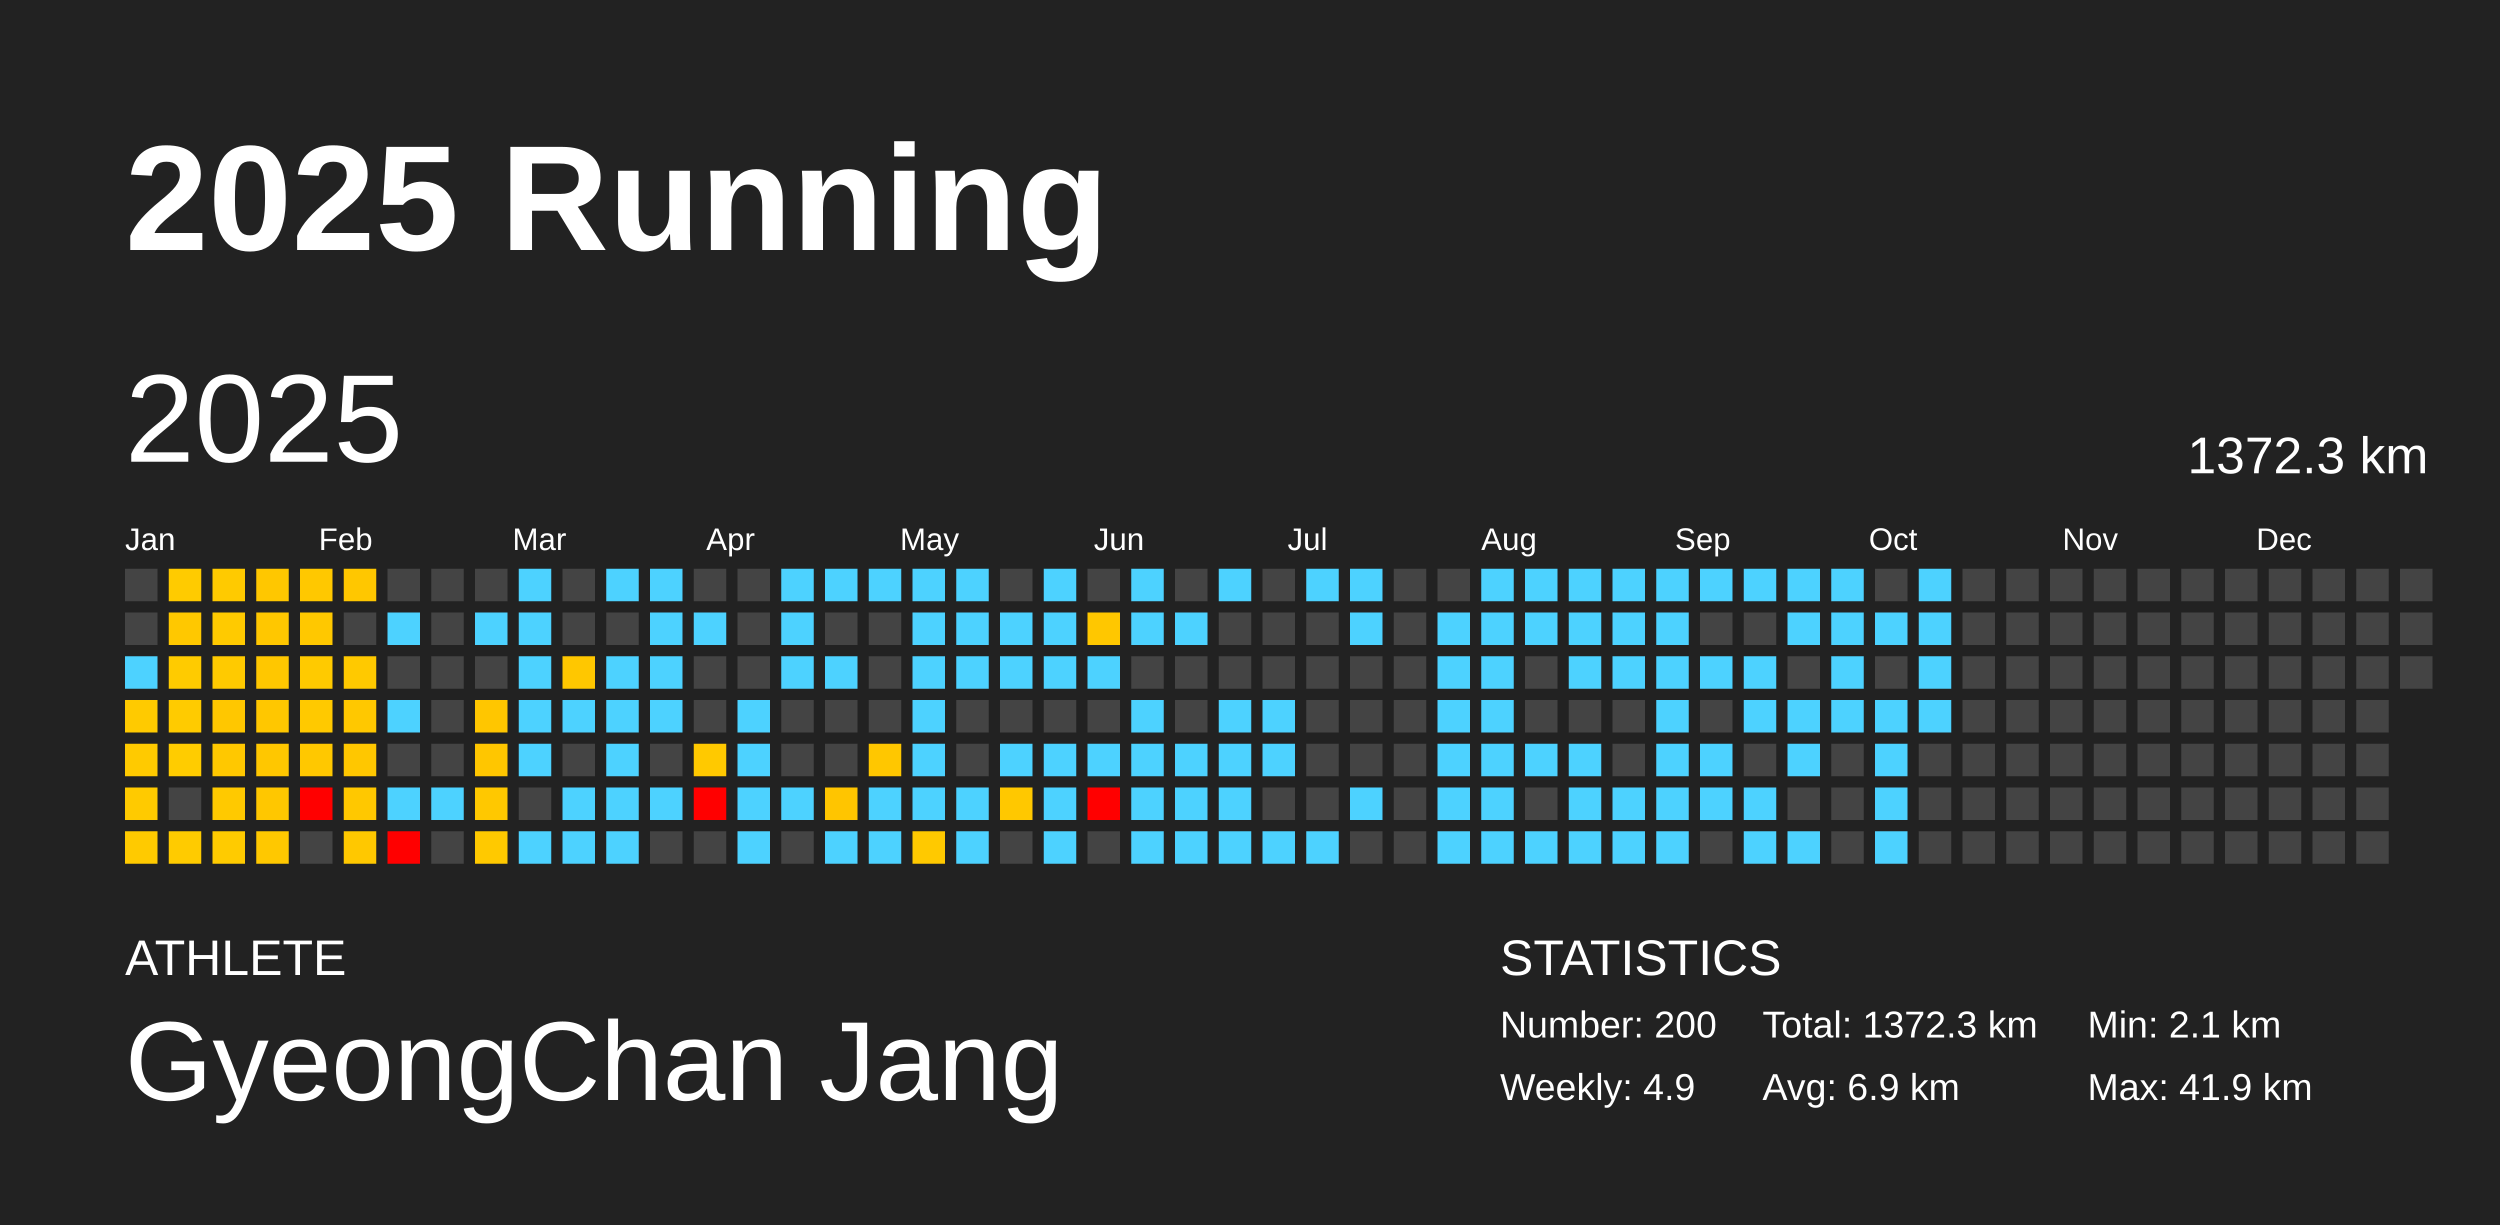
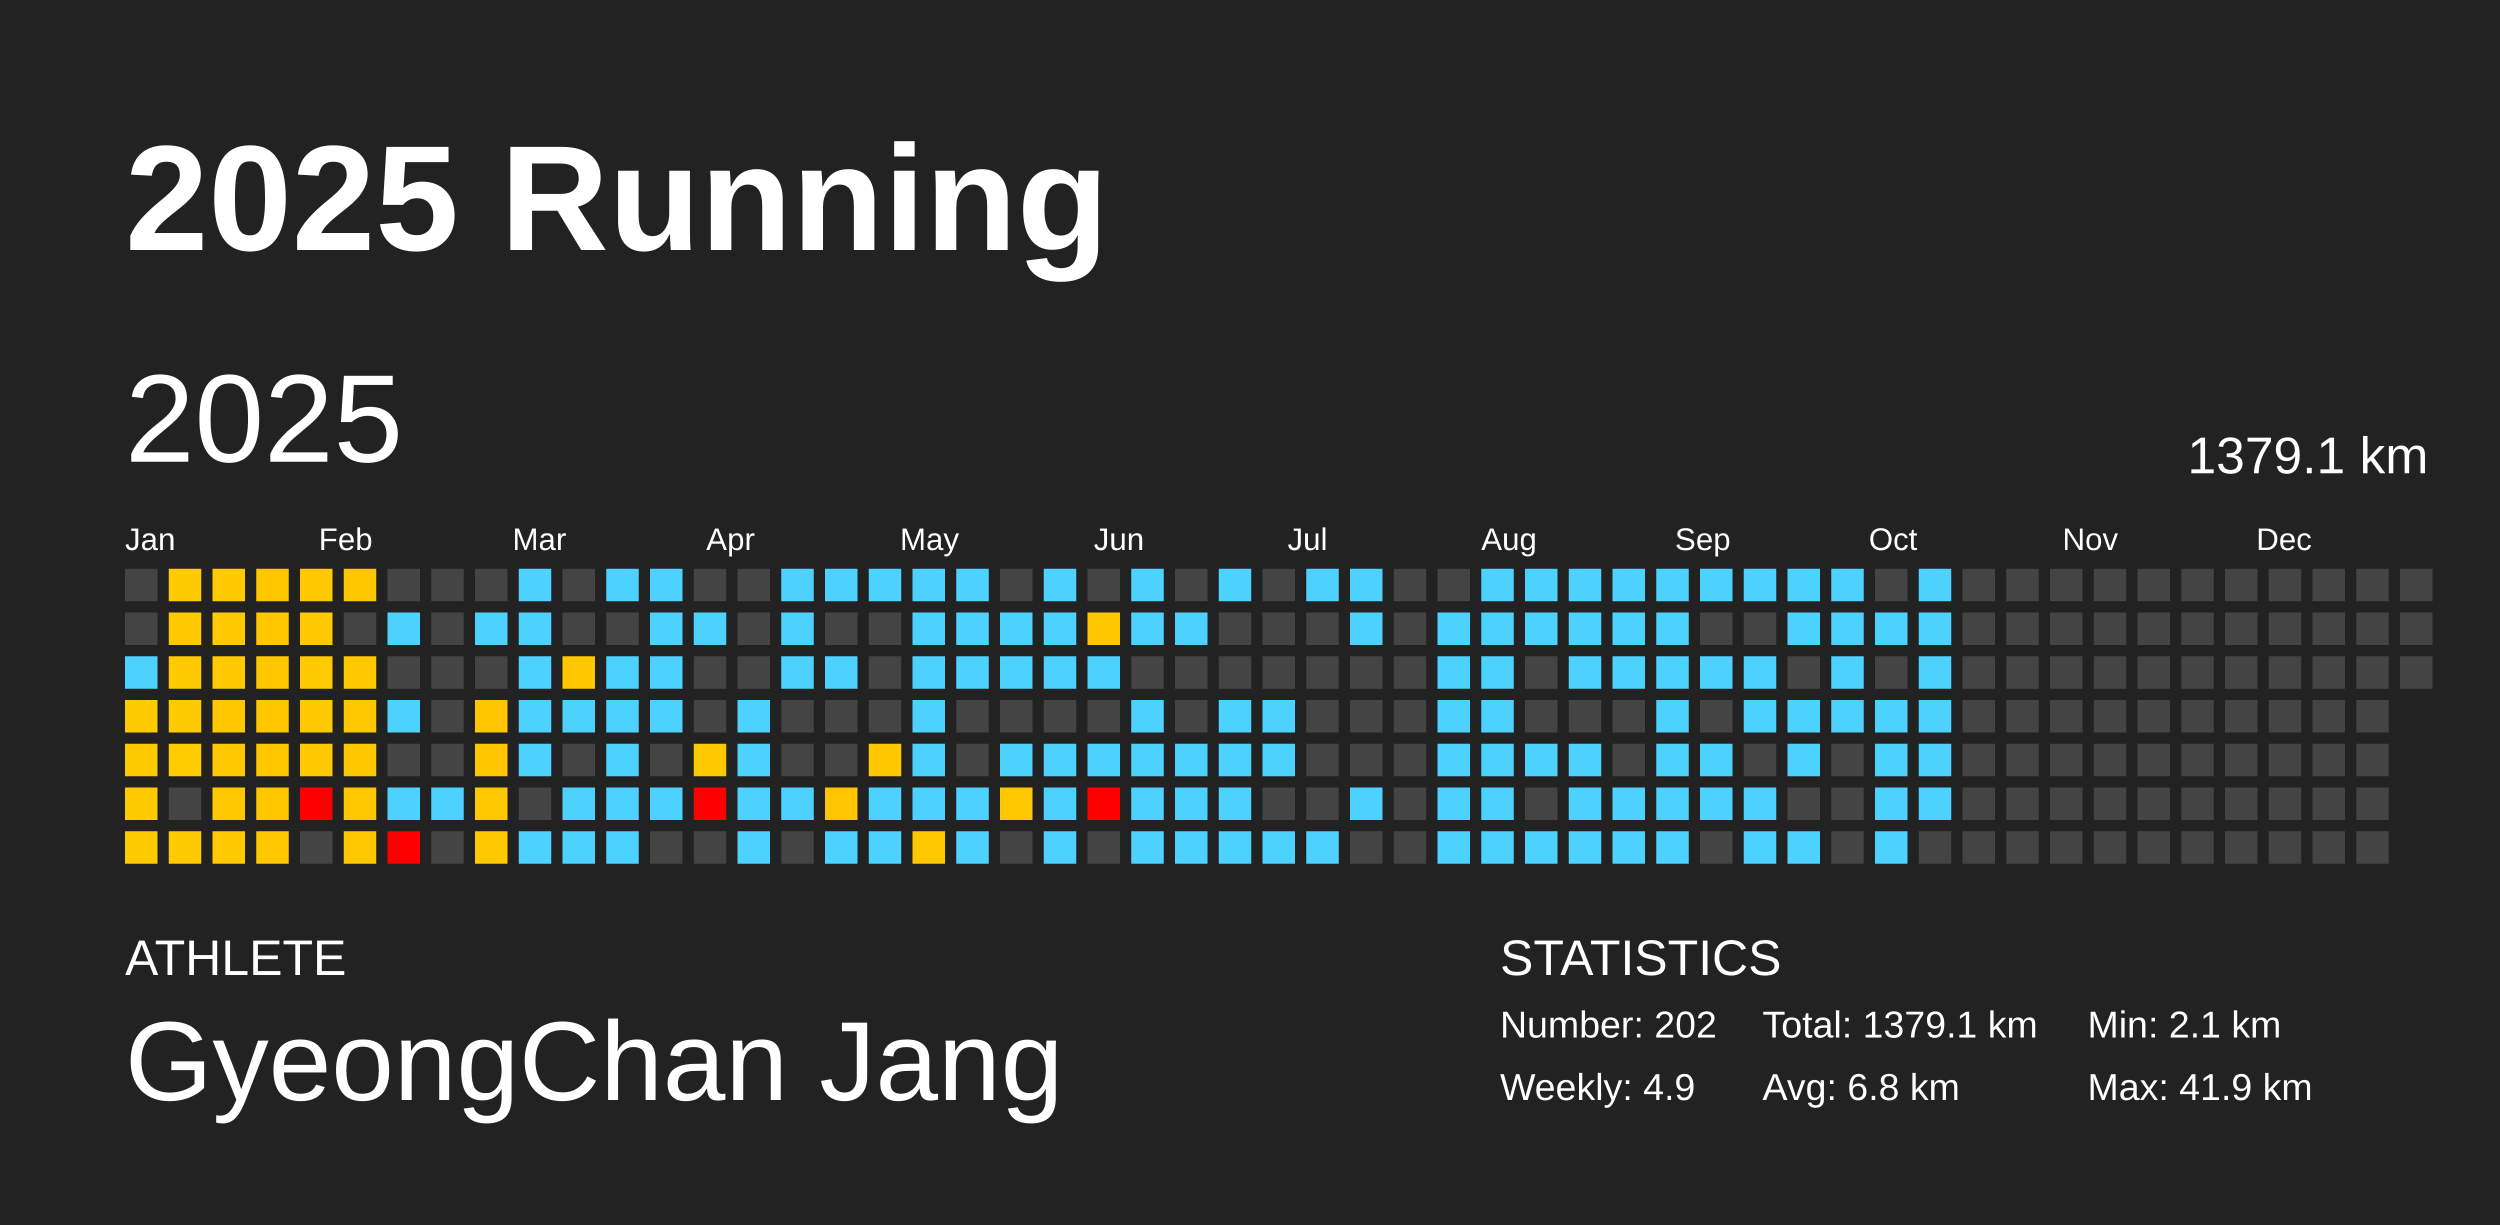
<svg xmlns="http://www.w3.org/2000/svg" baseProfile="full" height="98mm" version="1.1" viewBox="0,0,200,98" width="200mm">
  <defs />
  <rect fill="#222222" height="98" width="200" x="0" y="0" />
  <text fill="#FFFFFF" style="font-size:12px; font-family:Arial; font-weight:bold;" x="10" y="20">2025 Running</text>
  <text fill="#FFFFFF" style="font-size:4px; font-family:Arial" x="10" y="78">ATHLETE</text>
  <text fill="#FFFFFF" style="font-size:9px; font-family:Arial" x="10" y="88">GyeongChan Jang</text>
  <text fill="#FFFFFF" style="font-size:4px; font-family:Arial" x="120" y="78">STATISTICS</text>
-   <text fill="#FFFFFF" style="font-size:3px; font-family:Arial" x="120" y="83">Number: 200</text>
+   <text fill="#FFFFFF" style="font-size:3px; font-family:Arial" x="120" y="83">Number: 202</text>
  <text fill="#FFFFFF" style="font-size:3px; font-family:Arial" x="120" y="88">Weekly: 4.9</text>
-   <text fill="#FFFFFF" style="font-size:3px; font-family:Arial" x="141" y="83">Total: 1372.3 km</text>
-   <text fill="#FFFFFF" style="font-size:3px; font-family:Arial" x="141" y="88">Avg: 6.9 km</text>
+   <text fill="#FFFFFF" style="font-size:3px; font-family:Arial" x="141" y="83">Total: 1379.1 km</text>
+   <text fill="#FFFFFF" style="font-size:3px; font-family:Arial" x="141" y="88">Avg: 6.8 km</text>
  <text fill="#FFFFFF" style="font-size:3px; font-family:Arial" x="167" y="83">Min: 2.1 km</text>
  <text fill="#FFFFFF" style="font-size:3px; font-family:Arial" x="167" y="88">Max: 41.9 km</text>
  <text dominant-baseline="hanging" fill="#FFFFFF" style="font-size:10.0px; font-family:Arial;" x="10" y="30">2025</text>
-   <text dominant-baseline="hanging" fill="#FFFFFF" style="font-size:4.125px; font-family:Arial;" x="175" y="35">1372.3 km</text>
+   <text dominant-baseline="hanging" fill="#FFFFFF" style="font-size:4.125px; font-family:Arial;" x="175" y="35">1379.1 km</text>
  <text fill="#FFFFFF" style="font-size:2.5px; font-family:Arial" x="10.0" y="44">Jan</text>
  <text fill="#FFFFFF" style="font-size:2.5px; font-family:Arial" x="25.5" y="44">Feb</text>
  <text fill="#FFFFFF" style="font-size:2.5px; font-family:Arial" x="41.0" y="44">Mar</text>
  <text fill="#FFFFFF" style="font-size:2.5px; font-family:Arial" x="56.5" y="44">Apr</text>
  <text fill="#FFFFFF" style="font-size:2.5px; font-family:Arial" x="72.0" y="44">May</text>
  <text fill="#FFFFFF" style="font-size:2.5px; font-family:Arial" x="87.5" y="44">Jun</text>
  <text fill="#FFFFFF" style="font-size:2.5px; font-family:Arial" x="103.0" y="44">Jul</text>
  <text fill="#FFFFFF" style="font-size:2.5px; font-family:Arial" x="118.5" y="44">Aug</text>
  <text fill="#FFFFFF" style="font-size:2.5px; font-family:Arial" x="134.0" y="44">Sep</text>
  <text fill="#FFFFFF" style="font-size:2.5px; font-family:Arial" x="149.5" y="44">Oct</text>
  <text fill="#FFFFFF" style="font-size:2.5px; font-family:Arial" x="165.0" y="44">Nov</text>
  <text fill="#FFFFFF" style="font-size:2.5px; font-family:Arial" x="180.5" y="44">Dec</text>
  <rect fill="#444444" height="2.6" width="2.6" x="10.0" y="45.5" />
  <rect fill="#444444" height="2.6" width="2.6" x="10.0" y="49.0" />
  <rect fill="#4dd2ff" height="2.6" width="2.6" x="10.0" y="52.5" />
  <rect fill="#ffca00" height="2.6" width="2.6" x="10.0" y="56.0" />
  <rect fill="#ffca00" height="2.6" width="2.6" x="10.0" y="59.5" />
  <rect fill="#ffca00" height="2.6" width="2.6" x="10.0" y="63.0" />
  <rect fill="#ffca00" height="2.6" width="2.6" x="10.0" y="66.5" />
  <rect fill="#ffcb00" height="2.6" width="2.6" x="13.5" y="45.5" />
  <rect fill="#ffc800" height="2.6" width="2.6" x="13.5" y="49.0" />
  <rect fill="#ffcb00" height="2.6" width="2.6" x="13.5" y="52.5" />
  <rect fill="#ffcb00" height="2.6" width="2.6" x="13.5" y="56.0" />
  <rect fill="#ffcc00" height="2.6" width="2.6" x="13.5" y="59.5" />
  <rect fill="#444444" height="2.6" width="2.6" x="13.5" y="63.0" />
  <rect fill="#ffcb00" height="2.6" width="2.6" x="13.5" y="66.5" />
  <rect fill="#ffca00" height="2.6" width="2.6" x="17.0" y="45.5" />
  <rect fill="#ffca00" height="2.6" width="2.6" x="17.0" y="49.0" />
  <rect fill="#ffca00" height="2.6" width="2.6" x="17.0" y="52.5" />
  <rect fill="#ffc700" height="2.6" width="2.6" x="17.0" y="56.0" />
  <rect fill="#ffc800" height="2.6" width="2.6" x="17.0" y="59.5" />
  <rect fill="#ffc900" height="2.6" width="2.6" x="17.0" y="63.0" />
  <rect fill="#ffcb00" height="2.6" width="2.6" x="17.0" y="66.5" />
  <rect fill="#ffc700" height="2.6" width="2.6" x="20.5" y="45.5" />
  <rect fill="#ffc700" height="2.6" width="2.6" x="20.5" y="49.0" />
  <rect fill="#ffc700" height="2.6" width="2.6" x="20.5" y="52.5" />
  <rect fill="#ffc700" height="2.6" width="2.6" x="20.5" y="56.0" />
  <rect fill="#ffc700" height="2.6" width="2.6" x="20.5" y="59.5" />
  <rect fill="#ffc700" height="2.6" width="2.6" x="20.5" y="63.0" />
  <rect fill="#ffc800" height="2.6" width="2.6" x="20.5" y="66.5" />
  <rect fill="#ffc800" height="2.6" width="2.6" x="24.0" y="45.5" />
  <rect fill="#ffc800" height="2.6" width="2.6" x="24.0" y="49.0" />
  <rect fill="#ffca00" height="2.6" width="2.6" x="24.0" y="52.5" />
  <rect fill="#ffc900" height="2.6" width="2.6" x="24.0" y="56.0" />
  <rect fill="#ffc800" height="2.6" width="2.6" x="24.0" y="59.5" />
  <rect fill="red" height="2.6" width="2.6" x="24.0" y="63.0" />
  <rect fill="#444444" height="2.6" width="2.6" x="24.0" y="66.5" />
  <rect fill="#ffc700" height="2.6" width="2.6" x="27.5" y="45.5" />
  <rect fill="#444444" height="2.6" width="2.6" x="27.5" y="49.0" />
  <rect fill="#ffc900" height="2.6" width="2.6" x="27.5" y="52.5" />
  <rect fill="#ffc800" height="2.6" width="2.6" x="27.5" y="56.0" />
  <rect fill="#ffc700" height="2.6" width="2.6" x="27.5" y="59.5" />
  <rect fill="#ffc800" height="2.6" width="2.6" x="27.5" y="63.0" />
  <rect fill="#ffc800" height="2.6" width="2.6" x="27.5" y="66.5" />
  <rect fill="#444444" height="2.6" width="2.6" x="31.0" y="45.5" />
  <rect fill="#4dd2ff" height="2.6" width="2.6" x="31.0" y="49.0" />
  <rect fill="#444444" height="2.6" width="2.6" x="31.0" y="52.5" />
  <rect fill="#4dd2ff" height="2.6" width="2.6" x="31.0" y="56.0" />
  <rect fill="#444444" height="2.6" width="2.6" x="31.0" y="59.5" />
  <rect fill="#4dd2ff" height="2.6" width="2.6" x="31.0" y="63.0" />
  <rect fill="red" height="2.6" width="2.6" x="31.0" y="66.5" />
  <rect fill="#444444" height="2.6" width="2.6" x="34.5" y="45.5" />
  <rect fill="#444444" height="2.6" width="2.6" x="34.5" y="49.0" />
  <rect fill="#444444" height="2.6" width="2.6" x="34.5" y="52.5" />
  <rect fill="#444444" height="2.6" width="2.6" x="34.5" y="56.0" />
  <rect fill="#444444" height="2.6" width="2.6" x="34.5" y="59.5" />
  <rect fill="#4dd2ff" height="2.6" width="2.6" x="34.5" y="63.0" />
  <rect fill="#444444" height="2.6" width="2.6" x="34.5" y="66.5" />
  <rect fill="#444444" height="2.6" width="2.6" x="38.0" y="45.5" />
  <rect fill="#4dd2ff" height="2.6" width="2.6" x="38.0" y="49.0" />
  <rect fill="#444444" height="2.6" width="2.6" x="38.0" y="52.5" />
  <rect fill="#ffc600" height="2.6" width="2.6" x="38.0" y="56.0" />
  <rect fill="#ffc600" height="2.6" width="2.6" x="38.0" y="59.5" />
  <rect fill="#ffc800" height="2.6" width="2.6" x="38.0" y="63.0" />
  <rect fill="#ffc900" height="2.6" width="2.6" x="38.0" y="66.5" />
  <rect fill="#4dd2ff" height="2.6" width="2.6" x="41.5" y="45.5" />
  <rect fill="#4dd2ff" height="2.6" width="2.6" x="41.5" y="49.0" />
  <rect fill="#4dd2ff" height="2.6" width="2.6" x="41.5" y="52.5" />
  <rect fill="#4dd2ff" height="2.6" width="2.6" x="41.5" y="56.0" />
  <rect fill="#4dd2ff" height="2.6" width="2.6" x="41.5" y="59.5" />
  <rect fill="#444444" height="2.6" width="2.6" x="41.5" y="63.0" />
  <rect fill="#4dd2ff" height="2.6" width="2.6" x="41.5" y="66.5" />
  <rect fill="#444444" height="2.6" width="2.6" x="45.0" y="45.5" />
  <rect fill="#444444" height="2.6" width="2.6" x="45.0" y="49.0" />
  <rect fill="#ffc700" height="2.6" width="2.6" x="45.0" y="52.5" />
  <rect fill="#4dd2ff" height="2.6" width="2.6" x="45.0" y="56.0" />
  <rect fill="#444444" height="2.6" width="2.6" x="45.0" y="59.5" />
  <rect fill="#4dd2ff" height="2.6" width="2.6" x="45.0" y="63.0" />
  <rect fill="#4dd2ff" height="2.6" width="2.6" x="45.0" y="66.5" />
  <rect fill="#4dd2ff" height="2.6" width="2.6" x="48.5" y="45.5" />
  <rect fill="#444444" height="2.6" width="2.6" x="48.5" y="49.0" />
  <rect fill="#4dd2ff" height="2.6" width="2.6" x="48.5" y="52.5" />
  <rect fill="#4dd2ff" height="2.6" width="2.6" x="48.5" y="56.0" />
  <rect fill="#4dd2ff" height="2.6" width="2.6" x="48.5" y="59.5" />
  <rect fill="#4dd2ff" height="2.6" width="2.6" x="48.5" y="63.0" />
  <rect fill="#4dd2ff" height="2.6" width="2.6" x="48.5" y="66.5" />
  <rect fill="#4dd2ff" height="2.6" width="2.6" x="52.0" y="45.5" />
  <rect fill="#4dd2ff" height="2.6" width="2.6" x="52.0" y="49.0" />
  <rect fill="#4dd2ff" height="2.6" width="2.6" x="52.0" y="52.5" />
  <rect fill="#4dd2ff" height="2.6" width="2.6" x="52.0" y="56.0" />
  <rect fill="#444444" height="2.6" width="2.6" x="52.0" y="59.5" />
  <rect fill="#4dd2ff" height="2.6" width="2.6" x="52.0" y="63.0" />
  <rect fill="#444444" height="2.6" width="2.6" x="52.0" y="66.5" />
  <rect fill="#444444" height="2.6" width="2.6" x="55.5" y="45.5" />
  <rect fill="#4dd2ff" height="2.6" width="2.6" x="55.5" y="49.0" />
  <rect fill="#444444" height="2.6" width="2.6" x="55.5" y="52.5" />
  <rect fill="#444444" height="2.6" width="2.6" x="55.5" y="56.0" />
  <rect fill="#ffc900" height="2.6" width="2.6" x="55.5" y="59.5" />
  <rect fill="red" height="2.6" width="2.6" x="55.5" y="63.0" />
  <rect fill="#444444" height="2.6" width="2.6" x="55.5" y="66.5" />
  <rect fill="#444444" height="2.6" width="2.6" x="59.0" y="45.5" />
  <rect fill="#444444" height="2.6" width="2.6" x="59.0" y="49.0" />
  <rect fill="#444444" height="2.6" width="2.6" x="59.0" y="52.5" />
  <rect fill="#4dd2ff" height="2.6" width="2.6" x="59.0" y="56.0" />
  <rect fill="#4dd2ff" height="2.6" width="2.6" x="59.0" y="59.5" />
  <rect fill="#4dd2ff" height="2.6" width="2.6" x="59.0" y="63.0" />
  <rect fill="#4dd2ff" height="2.6" width="2.6" x="59.0" y="66.5" />
  <rect fill="#4dd2ff" height="2.6" width="2.6" x="62.5" y="45.5" />
  <rect fill="#4dd2ff" height="2.6" width="2.6" x="62.5" y="49.0" />
  <rect fill="#4dd2ff" height="2.6" width="2.6" x="62.5" y="52.5" />
  <rect fill="#444444" height="2.6" width="2.6" x="62.5" y="56.0" />
  <rect fill="#444444" height="2.6" width="2.6" x="62.5" y="59.5" />
  <rect fill="#4dd2ff" height="2.6" width="2.6" x="62.5" y="63.0" />
  <rect fill="#444444" height="2.6" width="2.6" x="62.5" y="66.5" />
  <rect fill="#4dd2ff" height="2.6" width="2.6" x="66.0" y="45.5" />
  <rect fill="#444444" height="2.6" width="2.6" x="66.0" y="49.0" />
  <rect fill="#4dd2ff" height="2.6" width="2.6" x="66.0" y="52.5" />
  <rect fill="#444444" height="2.6" width="2.6" x="66.0" y="56.0" />
  <rect fill="#444444" height="2.6" width="2.6" x="66.0" y="59.5" />
  <rect fill="#ffc500" height="2.6" width="2.6" x="66.0" y="63.0" />
  <rect fill="#4dd2ff" height="2.6" width="2.6" x="66.0" y="66.5" />
  <rect fill="#4dd2ff" height="2.6" width="2.6" x="69.5" y="45.5" />
  <rect fill="#444444" height="2.6" width="2.6" x="69.5" y="49.0" />
  <rect fill="#444444" height="2.6" width="2.6" x="69.5" y="52.5" />
  <rect fill="#444444" height="2.6" width="2.6" x="69.5" y="56.0" />
  <rect fill="#ffc700" height="2.6" width="2.6" x="69.5" y="59.5" />
  <rect fill="#4dd2ff" height="2.6" width="2.6" x="69.5" y="63.0" />
  <rect fill="#4dd2ff" height="2.6" width="2.6" x="69.5" y="66.5" />
  <rect fill="#4dd2ff" height="2.6" width="2.6" x="73.0" y="45.5" />
  <rect fill="#4dd2ff" height="2.6" width="2.6" x="73.0" y="49.0" />
  <rect fill="#4dd2ff" height="2.6" width="2.6" x="73.0" y="52.5" />
  <rect fill="#4dd2ff" height="2.6" width="2.6" x="73.0" y="56.0" />
  <rect fill="#4dd2ff" height="2.6" width="2.6" x="73.0" y="59.5" />
  <rect fill="#4dd2ff" height="2.6" width="2.6" x="73.0" y="63.0" />
  <rect fill="#ffc900" height="2.6" width="2.6" x="73.0" y="66.5" />
  <rect fill="#4dd2ff" height="2.6" width="2.6" x="76.5" y="45.5" />
  <rect fill="#4dd2ff" height="2.6" width="2.6" x="76.5" y="49.0" />
  <rect fill="#4dd2ff" height="2.6" width="2.6" x="76.5" y="52.5" />
  <rect fill="#444444" height="2.6" width="2.6" x="76.5" y="56.0" />
  <rect fill="#444444" height="2.6" width="2.6" x="76.5" y="59.5" />
  <rect fill="#4dd2ff" height="2.6" width="2.6" x="76.5" y="63.0" />
  <rect fill="#4dd2ff" height="2.6" width="2.6" x="76.5" y="66.5" />
  <rect fill="#444444" height="2.6" width="2.6" x="80.0" y="45.5" />
  <rect fill="#4dd2ff" height="2.6" width="2.6" x="80.0" y="49.0" />
  <rect fill="#4dd2ff" height="2.6" width="2.6" x="80.0" y="52.5" />
  <rect fill="#444444" height="2.6" width="2.6" x="80.0" y="56.0" />
  <rect fill="#4dd2ff" height="2.6" width="2.6" x="80.0" y="59.5" />
  <rect fill="#ffc800" height="2.6" width="2.6" x="80.0" y="63.0" />
  <rect fill="#444444" height="2.6" width="2.6" x="80.0" y="66.5" />
  <rect fill="#4dd2ff" height="2.6" width="2.6" x="83.5" y="45.5" />
  <rect fill="#4dd2ff" height="2.6" width="2.6" x="83.5" y="49.0" />
  <rect fill="#4dd2ff" height="2.6" width="2.6" x="83.5" y="52.5" />
  <rect fill="#444444" height="2.6" width="2.6" x="83.5" y="56.0" />
  <rect fill="#4dd2ff" height="2.6" width="2.6" x="83.5" y="59.5" />
  <rect fill="#4dd2ff" height="2.6" width="2.6" x="83.5" y="63.0" />
  <rect fill="#4dd2ff" height="2.6" width="2.6" x="83.5" y="66.5" />
  <rect fill="#444444" height="2.6" width="2.6" x="87.0" y="45.5" />
  <rect fill="#ffc700" height="2.6" width="2.6" x="87.0" y="49.0" />
  <rect fill="#4dd2ff" height="2.6" width="2.6" x="87.0" y="52.5" />
  <rect fill="#444444" height="2.6" width="2.6" x="87.0" y="56.0" />
  <rect fill="#4dd2ff" height="2.6" width="2.6" x="87.0" y="59.5" />
  <rect fill="red" height="2.6" width="2.6" x="87.0" y="63.0" />
  <rect fill="#444444" height="2.6" width="2.6" x="87.0" y="66.5" />
  <rect fill="#4dd2ff" height="2.6" width="2.6" x="90.5" y="45.5" />
  <rect fill="#4dd2ff" height="2.6" width="2.6" x="90.5" y="49.0" />
  <rect fill="#444444" height="2.6" width="2.6" x="90.5" y="52.5" />
  <rect fill="#4dd2ff" height="2.6" width="2.6" x="90.5" y="56.0" />
  <rect fill="#4dd2ff" height="2.6" width="2.6" x="90.5" y="59.5" />
  <rect fill="#4dd2ff" height="2.6" width="2.6" x="90.5" y="63.0" />
  <rect fill="#4dd2ff" height="2.6" width="2.6" x="90.5" y="66.5" />
  <rect fill="#444444" height="2.6" width="2.6" x="94.0" y="45.5" />
  <rect fill="#4dd2ff" height="2.6" width="2.6" x="94.0" y="49.0" />
  <rect fill="#444444" height="2.6" width="2.6" x="94.0" y="52.5" />
  <rect fill="#444444" height="2.6" width="2.6" x="94.0" y="56.0" />
  <rect fill="#4dd2ff" height="2.6" width="2.6" x="94.0" y="59.5" />
  <rect fill="#4dd2ff" height="2.6" width="2.6" x="94.0" y="63.0" />
  <rect fill="#4dd2ff" height="2.6" width="2.6" x="94.0" y="66.5" />
  <rect fill="#4dd2ff" height="2.6" width="2.6" x="97.5" y="45.5" />
  <rect fill="#444444" height="2.6" width="2.6" x="97.5" y="49.0" />
  <rect fill="#444444" height="2.6" width="2.6" x="97.5" y="52.5" />
  <rect fill="#4dd2ff" height="2.6" width="2.6" x="97.5" y="56.0" />
  <rect fill="#4dd2ff" height="2.6" width="2.6" x="97.5" y="59.5" />
  <rect fill="#4dd2ff" height="2.6" width="2.6" x="97.5" y="63.0" />
  <rect fill="#4dd2ff" height="2.6" width="2.6" x="97.5" y="66.5" />
  <rect fill="#444444" height="2.6" width="2.6" x="101.0" y="45.5" />
  <rect fill="#444444" height="2.6" width="2.6" x="101.0" y="49.0" />
  <rect fill="#444444" height="2.6" width="2.6" x="101.0" y="52.5" />
  <rect fill="#4dd2ff" height="2.6" width="2.6" x="101.0" y="56.0" />
  <rect fill="#4dd2ff" height="2.6" width="2.6" x="101.0" y="59.5" />
  <rect fill="#444444" height="2.6" width="2.6" x="101.0" y="63.0" />
  <rect fill="#4dd2ff" height="2.6" width="2.6" x="101.0" y="66.5" />
  <rect fill="#4dd2ff" height="2.6" width="2.6" x="104.5" y="45.5" />
  <rect fill="#444444" height="2.6" width="2.6" x="104.5" y="49.0" />
  <rect fill="#444444" height="2.6" width="2.6" x="104.5" y="52.5" />
  <rect fill="#444444" height="2.6" width="2.6" x="104.5" y="56.0" />
  <rect fill="#444444" height="2.6" width="2.6" x="104.5" y="59.5" />
  <rect fill="#444444" height="2.6" width="2.6" x="104.5" y="63.0" />
  <rect fill="#4dd2ff" height="2.6" width="2.6" x="104.5" y="66.5" />
  <rect fill="#4dd2ff" height="2.6" width="2.6" x="108.0" y="45.5" />
  <rect fill="#4dd2ff" height="2.6" width="2.6" x="108.0" y="49.0" />
  <rect fill="#444444" height="2.6" width="2.6" x="108.0" y="52.5" />
  <rect fill="#444444" height="2.6" width="2.6" x="108.0" y="56.0" />
  <rect fill="#444444" height="2.6" width="2.6" x="108.0" y="59.5" />
  <rect fill="#4dd2ff" height="2.6" width="2.6" x="108.0" y="63.0" />
  <rect fill="#444444" height="2.6" width="2.6" x="108.0" y="66.5" />
  <rect fill="#444444" height="2.6" width="2.6" x="111.5" y="45.5" />
  <rect fill="#444444" height="2.6" width="2.6" x="111.5" y="49.0" />
  <rect fill="#444444" height="2.6" width="2.6" x="111.5" y="52.5" />
  <rect fill="#444444" height="2.6" width="2.6" x="111.5" y="56.0" />
  <rect fill="#444444" height="2.6" width="2.6" x="111.5" y="59.5" />
  <rect fill="#444444" height="2.6" width="2.6" x="111.5" y="63.0" />
  <rect fill="#444444" height="2.6" width="2.6" x="111.5" y="66.5" />
  <rect fill="#444444" height="2.6" width="2.6" x="115.0" y="45.5" />
  <rect fill="#4dd2ff" height="2.6" width="2.6" x="115.0" y="49.0" />
  <rect fill="#4dd2ff" height="2.6" width="2.6" x="115.0" y="52.5" />
  <rect fill="#4dd2ff" height="2.6" width="2.6" x="115.0" y="56.0" />
  <rect fill="#4dd2ff" height="2.6" width="2.6" x="115.0" y="59.5" />
  <rect fill="#4dd2ff" height="2.6" width="2.6" x="115.0" y="63.0" />
  <rect fill="#4dd2ff" height="2.6" width="2.6" x="115.0" y="66.5" />
  <rect fill="#4dd2ff" height="2.6" width="2.6" x="118.5" y="45.5" />
  <rect fill="#4dd2ff" height="2.6" width="2.6" x="118.5" y="49.0" />
  <rect fill="#4dd2ff" height="2.6" width="2.6" x="118.5" y="52.5" />
  <rect fill="#4dd2ff" height="2.6" width="2.6" x="118.5" y="56.0" />
  <rect fill="#4dd2ff" height="2.6" width="2.6" x="118.5" y="59.5" />
  <rect fill="#4dd2ff" height="2.6" width="2.6" x="118.5" y="63.0" />
  <rect fill="#4dd2ff" height="2.6" width="2.6" x="118.5" y="66.5" />
  <rect fill="#4dd2ff" height="2.6" width="2.6" x="122.0" y="45.5" />
  <rect fill="#4dd2ff" height="2.6" width="2.6" x="122.0" y="49.0" />
  <rect fill="#444444" height="2.6" width="2.6" x="122.0" y="52.5" />
  <rect fill="#444444" height="2.6" width="2.6" x="122.0" y="56.0" />
  <rect fill="#4dd2ff" height="2.6" width="2.6" x="122.0" y="59.5" />
  <rect fill="#444444" height="2.6" width="2.6" x="122.0" y="63.0" />
  <rect fill="#4dd2ff" height="2.6" width="2.6" x="122.0" y="66.5" />
  <rect fill="#4dd2ff" height="2.6" width="2.6" x="125.5" y="45.5" />
  <rect fill="#4dd2ff" height="2.6" width="2.6" x="125.5" y="49.0" />
  <rect fill="#4dd2ff" height="2.6" width="2.6" x="125.5" y="52.5" />
  <rect fill="#444444" height="2.6" width="2.6" x="125.5" y="56.0" />
  <rect fill="#4dd2ff" height="2.6" width="2.6" x="125.5" y="59.5" />
  <rect fill="#4dd2ff" height="2.6" width="2.6" x="125.5" y="63.0" />
  <rect fill="#4dd2ff" height="2.6" width="2.6" x="125.5" y="66.5" />
  <rect fill="#4dd2ff" height="2.6" width="2.6" x="129.0" y="45.5" />
  <rect fill="#4dd2ff" height="2.6" width="2.6" x="129.0" y="49.0" />
  <rect fill="#4dd2ff" height="2.6" width="2.6" x="129.0" y="52.5" />
  <rect fill="#444444" height="2.6" width="2.6" x="129.0" y="56.0" />
  <rect fill="#444444" height="2.6" width="2.6" x="129.0" y="59.5" />
  <rect fill="#4dd2ff" height="2.6" width="2.6" x="129.0" y="63.0" />
  <rect fill="#4dd2ff" height="2.6" width="2.6" x="129.0" y="66.5" />
  <rect fill="#4dd2ff" height="2.6" width="2.6" x="132.5" y="45.5" />
  <rect fill="#4dd2ff" height="2.6" width="2.6" x="132.5" y="49.0" />
  <rect fill="#4dd2ff" height="2.6" width="2.6" x="132.5" y="52.5" />
  <rect fill="#4dd2ff" height="2.6" width="2.6" x="132.5" y="56.0" />
  <rect fill="#4dd2ff" height="2.6" width="2.6" x="132.5" y="59.5" />
  <rect fill="#4dd2ff" height="2.6" width="2.6" x="132.5" y="63.0" />
  <rect fill="#4dd2ff" height="2.6" width="2.6" x="132.5" y="66.5" />
  <rect fill="#4dd2ff" height="2.6" width="2.6" x="136.0" y="45.5" />
  <rect fill="#444444" height="2.6" width="2.6" x="136.0" y="49.0" />
  <rect fill="#4dd2ff" height="2.6" width="2.6" x="136.0" y="52.5" />
  <rect fill="#444444" height="2.6" width="2.6" x="136.0" y="56.0" />
  <rect fill="#4dd2ff" height="2.6" width="2.6" x="136.0" y="59.5" />
  <rect fill="#4dd2ff" height="2.6" width="2.6" x="136.0" y="63.0" />
  <rect fill="#444444" height="2.6" width="2.6" x="136.0" y="66.5" />
  <rect fill="#4dd2ff" height="2.6" width="2.6" x="139.5" y="45.5" />
  <rect fill="#444444" height="2.6" width="2.6" x="139.5" y="49.0" />
  <rect fill="#4dd2ff" height="2.6" width="2.6" x="139.5" y="52.5" />
  <rect fill="#4dd2ff" height="2.6" width="2.6" x="139.5" y="56.0" />
  <rect fill="#444444" height="2.6" width="2.6" x="139.5" y="59.5" />
  <rect fill="#4dd2ff" height="2.6" width="2.6" x="139.5" y="63.0" />
  <rect fill="#4dd2ff" height="2.6" width="2.6" x="139.5" y="66.5" />
  <rect fill="#4dd2ff" height="2.6" width="2.6" x="143.0" y="45.5" />
  <rect fill="#4dd2ff" height="2.6" width="2.6" x="143.0" y="49.0" />
  <rect fill="#444444" height="2.6" width="2.6" x="143.0" y="52.5" />
  <rect fill="#4dd2ff" height="2.6" width="2.6" x="143.0" y="56.0" />
  <rect fill="#4dd2ff" height="2.6" width="2.6" x="143.0" y="59.5" />
  <rect fill="#444444" height="2.6" width="2.6" x="143.0" y="63.0" />
  <rect fill="#4dd2ff" height="2.6" width="2.6" x="143.0" y="66.5" />
  <rect fill="#4dd2ff" height="2.6" width="2.6" x="146.5" y="45.5" />
  <rect fill="#4dd2ff" height="2.6" width="2.6" x="146.5" y="49.0" />
  <rect fill="#4dd2ff" height="2.6" width="2.6" x="146.5" y="52.5" />
  <rect fill="#4dd2ff" height="2.6" width="2.6" x="146.5" y="56.0" />
  <rect fill="#444444" height="2.6" width="2.6" x="146.5" y="59.5" />
  <rect fill="#444444" height="2.6" width="2.6" x="146.5" y="63.0" />
  <rect fill="#444444" height="2.6" width="2.6" x="146.5" y="66.5" />
  <rect fill="#444444" height="2.6" width="2.6" x="150.0" y="45.5" />
  <rect fill="#4dd2ff" height="2.6" width="2.6" x="150.0" y="49.0" />
  <rect fill="#444444" height="2.6" width="2.6" x="150.0" y="52.5" />
  <rect fill="#4dd2ff" height="2.6" width="2.6" x="150.0" y="56.0" />
  <rect fill="#4dd2ff" height="2.6" width="2.6" x="150.0" y="59.5" />
  <rect fill="#4dd2ff" height="2.6" width="2.6" x="150.0" y="63.0" />
  <rect fill="#4dd2ff" height="2.6" width="2.6" x="150.0" y="66.5" />
  <rect fill="#4dd2ff" height="2.6" width="2.6" x="153.5" y="45.5" />
  <rect fill="#4dd2ff" height="2.6" width="2.6" x="153.5" y="49.0" />
  <rect fill="#4dd2ff" height="2.6" width="2.6" x="153.5" y="52.5" />
  <rect fill="#4dd2ff" height="2.6" width="2.6" x="153.5" y="56.0" />
-   <rect fill="#444444" height="2.6" width="2.6" x="153.5" y="59.5" />
-   <rect fill="#444444" height="2.6" width="2.6" x="153.5" y="63.0" />
+   <rect fill="#4dd2ff" height="2.6" width="2.6" x="153.5" y="59.5" />
+   <rect fill="#4dd2ff" height="2.6" width="2.6" x="153.5" y="63.0" />
  <rect fill="#444444" height="2.6" width="2.6" x="153.5" y="66.5" />
  <rect fill="#444444" height="2.6" width="2.6" x="157.0" y="45.5" />
  <rect fill="#444444" height="2.6" width="2.6" x="157.0" y="49.0" />
  <rect fill="#444444" height="2.6" width="2.6" x="157.0" y="52.5" />
  <rect fill="#444444" height="2.6" width="2.6" x="157.0" y="56.0" />
  <rect fill="#444444" height="2.6" width="2.6" x="157.0" y="59.5" />
  <rect fill="#444444" height="2.6" width="2.6" x="157.0" y="63.0" />
  <rect fill="#444444" height="2.6" width="2.6" x="157.0" y="66.5" />
  <rect fill="#444444" height="2.6" width="2.6" x="160.5" y="45.5" />
  <rect fill="#444444" height="2.6" width="2.6" x="160.5" y="49.0" />
  <rect fill="#444444" height="2.6" width="2.6" x="160.5" y="52.5" />
  <rect fill="#444444" height="2.6" width="2.6" x="160.5" y="56.0" />
  <rect fill="#444444" height="2.6" width="2.6" x="160.5" y="59.5" />
  <rect fill="#444444" height="2.6" width="2.6" x="160.5" y="63.0" />
  <rect fill="#444444" height="2.6" width="2.6" x="160.5" y="66.5" />
  <rect fill="#444444" height="2.6" width="2.6" x="164.0" y="45.5" />
  <rect fill="#444444" height="2.6" width="2.6" x="164.0" y="49.0" />
  <rect fill="#444444" height="2.6" width="2.6" x="164.0" y="52.5" />
  <rect fill="#444444" height="2.6" width="2.6" x="164.0" y="56.0" />
  <rect fill="#444444" height="2.6" width="2.6" x="164.0" y="59.5" />
  <rect fill="#444444" height="2.6" width="2.6" x="164.0" y="63.0" />
  <rect fill="#444444" height="2.6" width="2.6" x="164.0" y="66.5" />
  <rect fill="#444444" height="2.6" width="2.6" x="167.5" y="45.5" />
  <rect fill="#444444" height="2.6" width="2.6" x="167.5" y="49.0" />
  <rect fill="#444444" height="2.6" width="2.6" x="167.5" y="52.5" />
  <rect fill="#444444" height="2.6" width="2.6" x="167.5" y="56.0" />
  <rect fill="#444444" height="2.6" width="2.6" x="167.5" y="59.5" />
  <rect fill="#444444" height="2.6" width="2.6" x="167.5" y="63.0" />
  <rect fill="#444444" height="2.6" width="2.6" x="167.5" y="66.5" />
  <rect fill="#444444" height="2.6" width="2.6" x="171.0" y="45.5" />
  <rect fill="#444444" height="2.6" width="2.6" x="171.0" y="49.0" />
  <rect fill="#444444" height="2.6" width="2.6" x="171.0" y="52.5" />
  <rect fill="#444444" height="2.6" width="2.6" x="171.0" y="56.0" />
  <rect fill="#444444" height="2.6" width="2.6" x="171.0" y="59.5" />
  <rect fill="#444444" height="2.6" width="2.6" x="171.0" y="63.0" />
  <rect fill="#444444" height="2.6" width="2.6" x="171.0" y="66.5" />
  <rect fill="#444444" height="2.6" width="2.6" x="174.5" y="45.5" />
  <rect fill="#444444" height="2.6" width="2.6" x="174.5" y="49.0" />
  <rect fill="#444444" height="2.6" width="2.6" x="174.5" y="52.5" />
  <rect fill="#444444" height="2.6" width="2.6" x="174.5" y="56.0" />
  <rect fill="#444444" height="2.6" width="2.6" x="174.5" y="59.5" />
  <rect fill="#444444" height="2.6" width="2.6" x="174.5" y="63.0" />
  <rect fill="#444444" height="2.6" width="2.6" x="174.5" y="66.5" />
  <rect fill="#444444" height="2.6" width="2.6" x="178.0" y="45.5" />
  <rect fill="#444444" height="2.6" width="2.6" x="178.0" y="49.0" />
  <rect fill="#444444" height="2.6" width="2.6" x="178.0" y="52.5" />
  <rect fill="#444444" height="2.6" width="2.6" x="178.0" y="56.0" />
  <rect fill="#444444" height="2.6" width="2.6" x="178.0" y="59.5" />
  <rect fill="#444444" height="2.6" width="2.6" x="178.0" y="63.0" />
  <rect fill="#444444" height="2.6" width="2.6" x="178.0" y="66.5" />
  <rect fill="#444444" height="2.6" width="2.6" x="181.5" y="45.5" />
  <rect fill="#444444" height="2.6" width="2.6" x="181.5" y="49.0" />
  <rect fill="#444444" height="2.6" width="2.6" x="181.5" y="52.5" />
  <rect fill="#444444" height="2.6" width="2.6" x="181.5" y="56.0" />
  <rect fill="#444444" height="2.6" width="2.6" x="181.5" y="59.5" />
  <rect fill="#444444" height="2.6" width="2.6" x="181.5" y="63.0" />
  <rect fill="#444444" height="2.6" width="2.6" x="181.5" y="66.5" />
  <rect fill="#444444" height="2.6" width="2.6" x="185.0" y="45.5" />
  <rect fill="#444444" height="2.6" width="2.6" x="185.0" y="49.0" />
  <rect fill="#444444" height="2.6" width="2.6" x="185.0" y="52.5" />
  <rect fill="#444444" height="2.6" width="2.6" x="185.0" y="56.0" />
  <rect fill="#444444" height="2.6" width="2.6" x="185.0" y="59.5" />
  <rect fill="#444444" height="2.6" width="2.6" x="185.0" y="63.0" />
  <rect fill="#444444" height="2.6" width="2.6" x="185.0" y="66.5" />
  <rect fill="#444444" height="2.6" width="2.6" x="188.5" y="45.5" />
  <rect fill="#444444" height="2.6" width="2.6" x="188.5" y="49.0" />
  <rect fill="#444444" height="2.6" width="2.6" x="188.5" y="52.5" />
  <rect fill="#444444" height="2.6" width="2.6" x="188.5" y="56.0" />
  <rect fill="#444444" height="2.6" width="2.6" x="188.5" y="59.5" />
  <rect fill="#444444" height="2.6" width="2.6" x="188.5" y="63.0" />
  <rect fill="#444444" height="2.6" width="2.6" x="188.5" y="66.5" />
  <rect fill="#444444" height="2.6" width="2.6" x="192.0" y="45.5" />
  <rect fill="#444444" height="2.6" width="2.6" x="192.0" y="49.0" />
  <rect fill="#444444" height="2.6" width="2.6" x="192.0" y="52.5" />
</svg>
